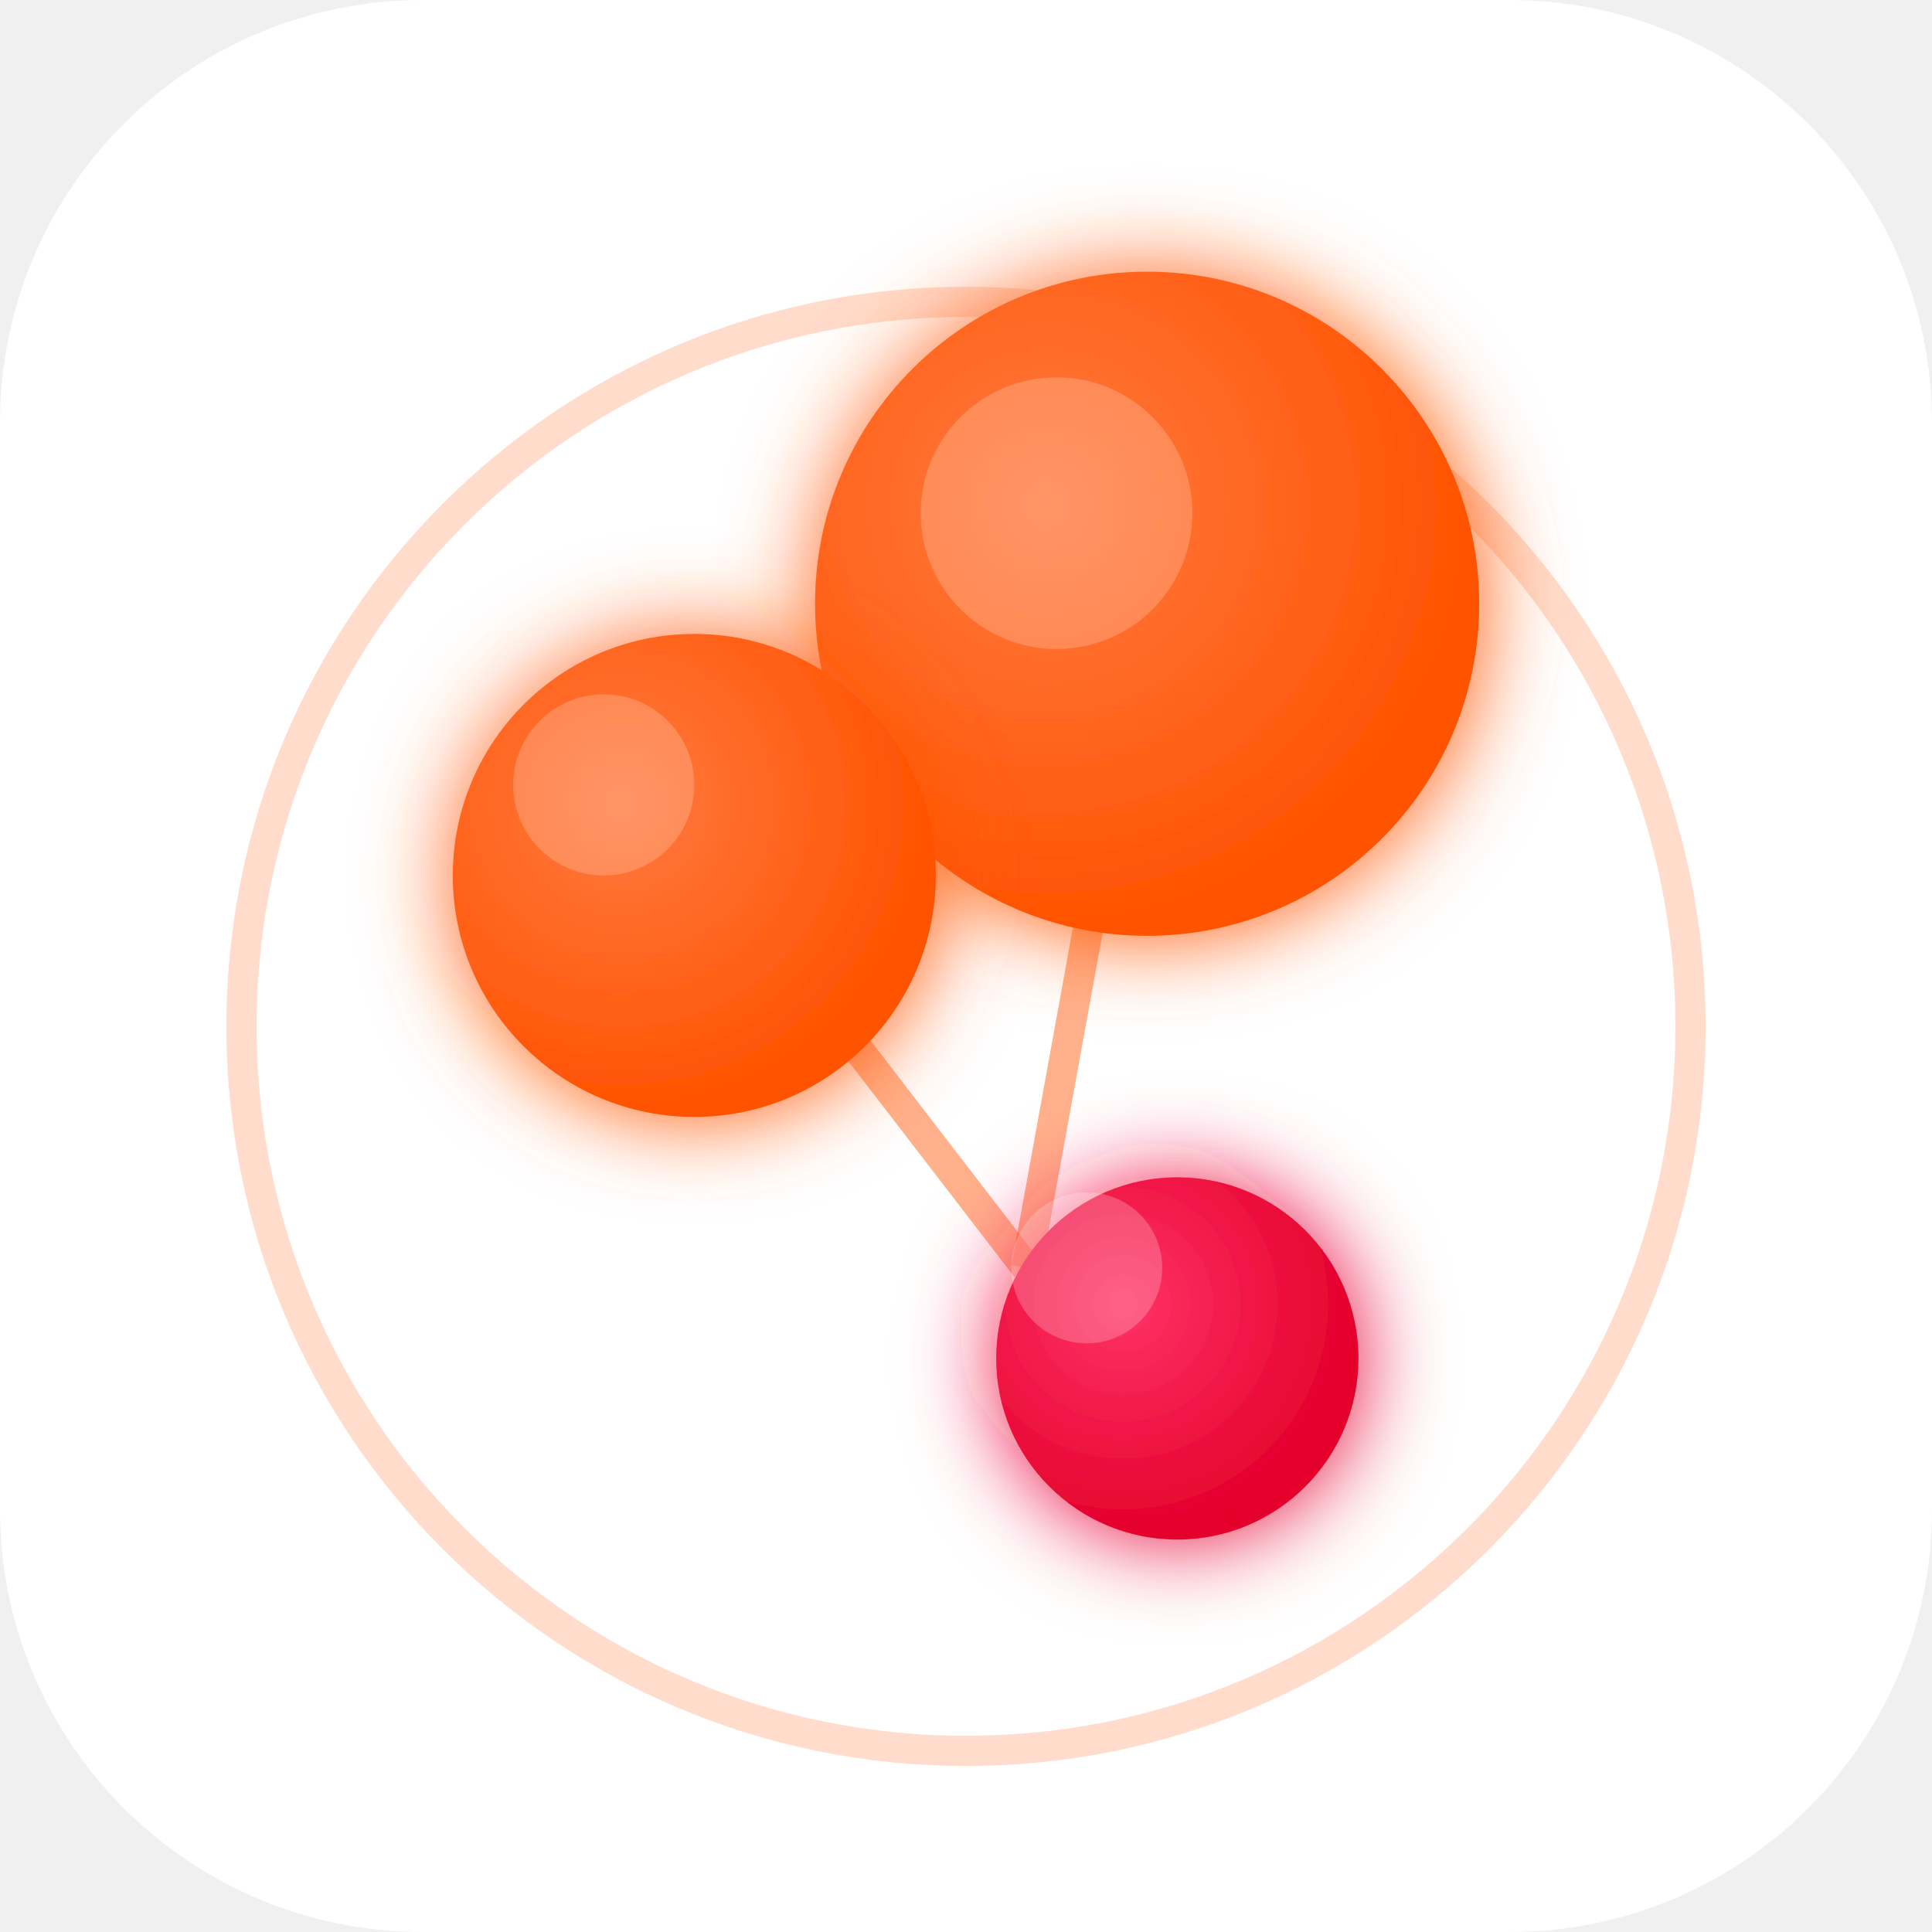
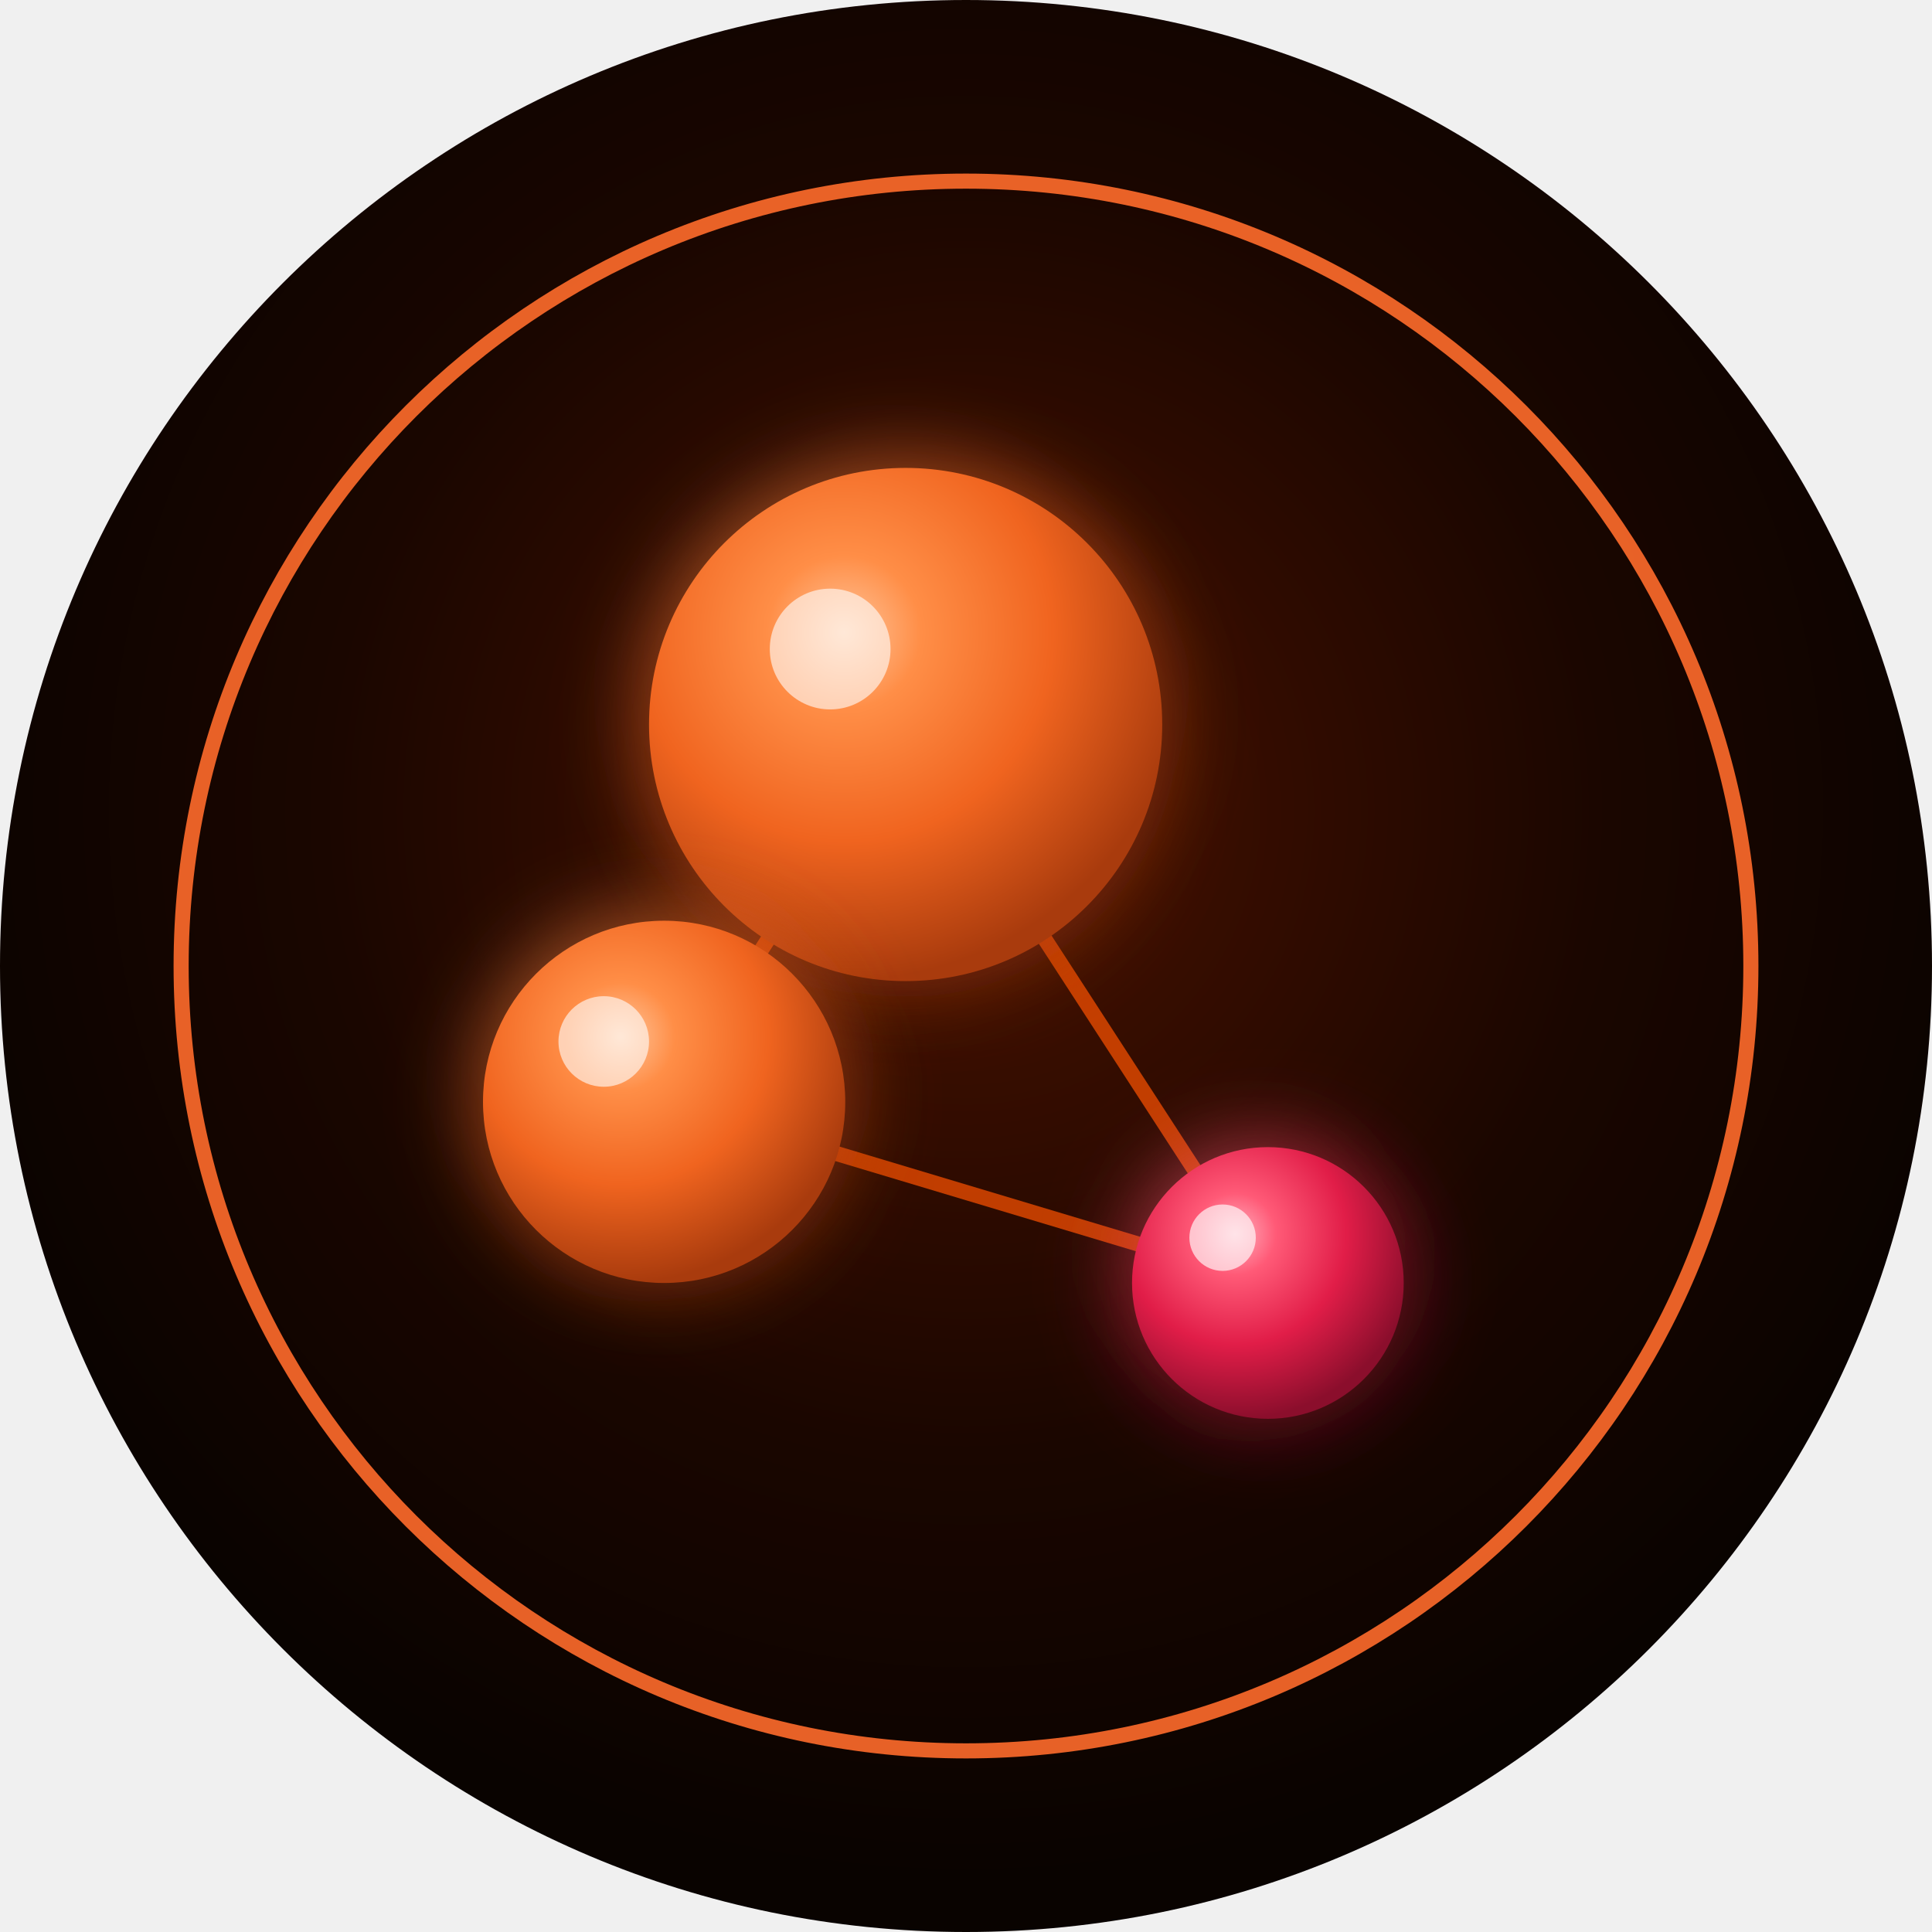
<svg xmlns="http://www.w3.org/2000/svg" width="64" height="64" viewBox="0 0 64 64">
  <defs>
-     <radialGradient id="orbOrange" cx="35%" cy="35%" r="65%">
-       <stop offset="0%" stop-color="#FF7A40" />
-       <stop offset="100%" stop-color="#FF5200" />
+     <radialGradient id="bgG" cx="50%" cy="42%" r="55%">
+       <stop offset="0%" stop-color="#4a1200" />
+       <stop offset="60%" stop-color="#1a0600" />
+       <stop offset="100%" stop-color="#090300" />
    </radialGradient>
-     <radialGradient id="orbRed" cx="35%" cy="35%" r="65%">
-       <stop offset="0%" stop-color="#FF3366" />
-       <stop offset="100%" stop-color="#E4002B" />
+     <radialGradient id="oLg" cx="38%" cy="32%" r="68%">
+       <stop offset="0%" stop-color="#FFC59B" />
+       <stop offset="22%" stop-color="#FF8E47" />
+       <stop offset="60%" stop-color="#F0641F" />
+       <stop offset="100%" stop-color="#A93B0D" />
    </radialGradient>
-     <filter id="g" x="-40%" y="-40%" width="180%" height="180%">
-       <feGaussianBlur stdDeviation="1.5" result="b" />
-       <feMerge>
-         <feMergeNode in="b" />
-         <feMergeNode in="SourceGraphic" />
-       </feMerge>
+     <radialGradient id="oMd" cx="38%" cy="32%" r="68%">
+       <stop offset="0%" stop-color="#FFC59B" />
+       <stop offset="22%" stop-color="#FF8E47" />
+       <stop offset="60%" stop-color="#F0641F" />
+       <stop offset="100%" stop-color="#A93B0D" />
+     </radialGradient>
+     <radialGradient id="oRd" cx="38%" cy="32%" r="68%">
+       <stop offset="0%" stop-color="#FFB0BE" />
+       <stop offset="22%" stop-color="#FF5A77" />
+       <stop offset="60%" stop-color="#E11D48" />
+       <stop offset="100%" stop-color="#8B0E2C" />
+     </radialGradient>
+     <filter id="gl" x="-50%" y="-50%" width="200%" height="200%">
+       <feGaussianBlur stdDeviation="1.2" />
    </filter>
+     <clipPath id="cc">
+       <circle cx="32" cy="32" r="32" />
+     </clipPath>
  </defs>
-   <rect width="64" height="64" rx="14" fill="#FFFFFF" />
-   <circle cx="32" cy="34" r="24" fill="none" stroke="#FF5200" stroke-width="1" opacity="0.2" />
-   <line x1="24" y1="29" x2="34" y2="42" stroke="#FF5200" stroke-width="1" opacity="0.45" />
-   <line x1="38" y1="20" x2="34" y2="42" stroke="#FF5200" stroke-width="1" opacity="0.45" />
-   <circle cx="38" cy="20" r="11" fill="url(#orbOrange)" filter="url(#g)" />
-   <circle cx="35" cy="17" r="4.5" fill="#FFFFFF" opacity="0.2" />
-   <circle cx="23" cy="29" r="8" fill="url(#orbOrange)" filter="url(#g)" />
-   <circle cx="20" cy="26" r="3" fill="#FFFFFF" opacity="0.2" />
-   <circle cx="39" cy="45" r="6" fill="url(#orbRed)" filter="url(#g)" />
-   <circle cx="36" cy="42" r="2.5" fill="#FFFFFF" opacity="0.22" />
+   <g clip-path="url(#cc)">
+     <rect width="64" height="64" fill="url(#bgG)" />
+     <circle cx="32" cy="32" r="26" fill="none" stroke="#FF6B2B" stroke-width="0.5" opacity="0.9" />
+     <g stroke="#FF5200" stroke-width="0.5" opacity="0.7" stroke-linecap="round">
+       <line x1="30" y1="24" x2="22" y2="36.5" />
+       <line x1="30" y1="24" x2="42" y2="42.5" />
+       <line x1="22" y1="36.5" x2="42" y2="42.5" />
+     </g>
+     <circle cx="30" cy="24" r="9" fill="url(#oLg)" filter="url(#gl)" opacity="0.5" />
+     <circle cx="30" cy="24" r="8.5" fill="url(#oLg)" />
+     <circle cx="27.5" cy="21.5" r="2" fill="#FFFFFF" opacity="0.6" />
+     <circle cx="22" cy="36.5" r="6.5" fill="url(#oMd)" filter="url(#gl)" opacity="0.5" />
+     <circle cx="22" cy="36.5" r="6" fill="url(#oMd)" />
+     <circle cx="20" cy="34.5" r="1.5" fill="#FFFFFF" opacity="0.6" />
+     <circle cx="42" cy="42.5" r="5" fill="url(#oRd)" filter="url(#gl)" opacity="0.5" />
+     <circle cx="42" cy="42.5" r="4.5" fill="url(#oRd)" />
+     <circle cx="40.5" cy="41" r="1.1" fill="#FFFFFF" opacity="0.65" />
+   </g>
</svg>
